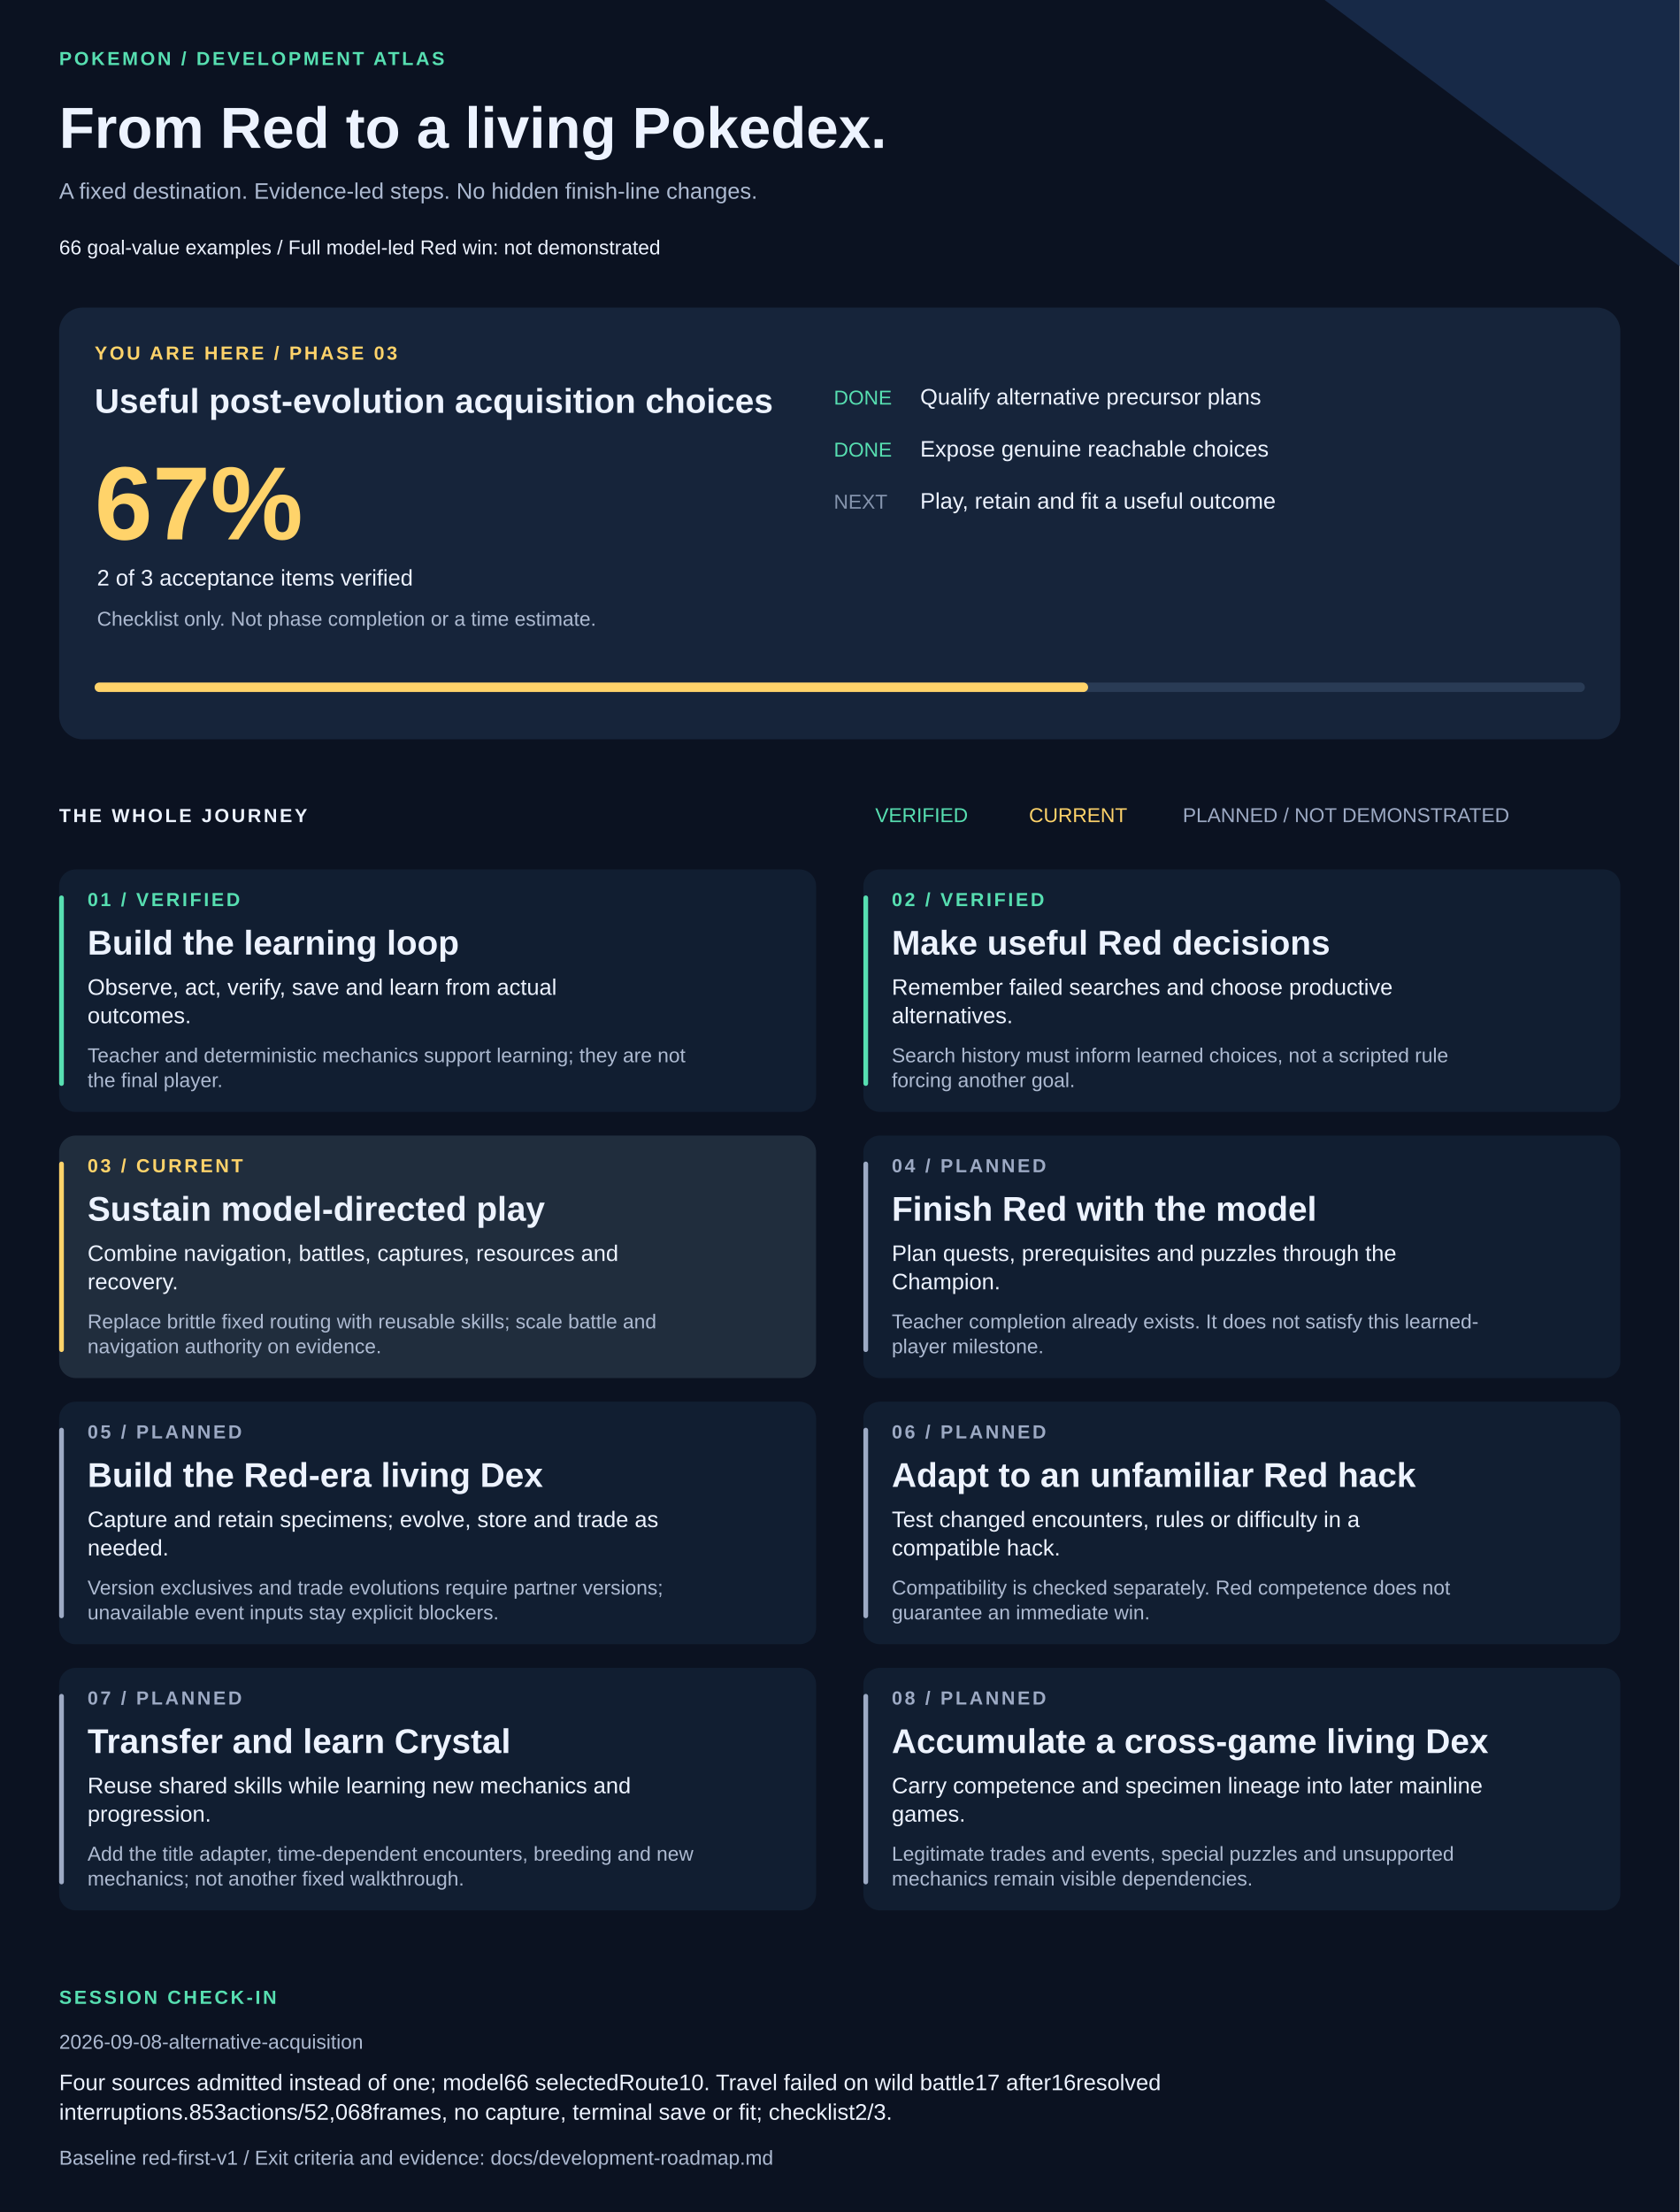
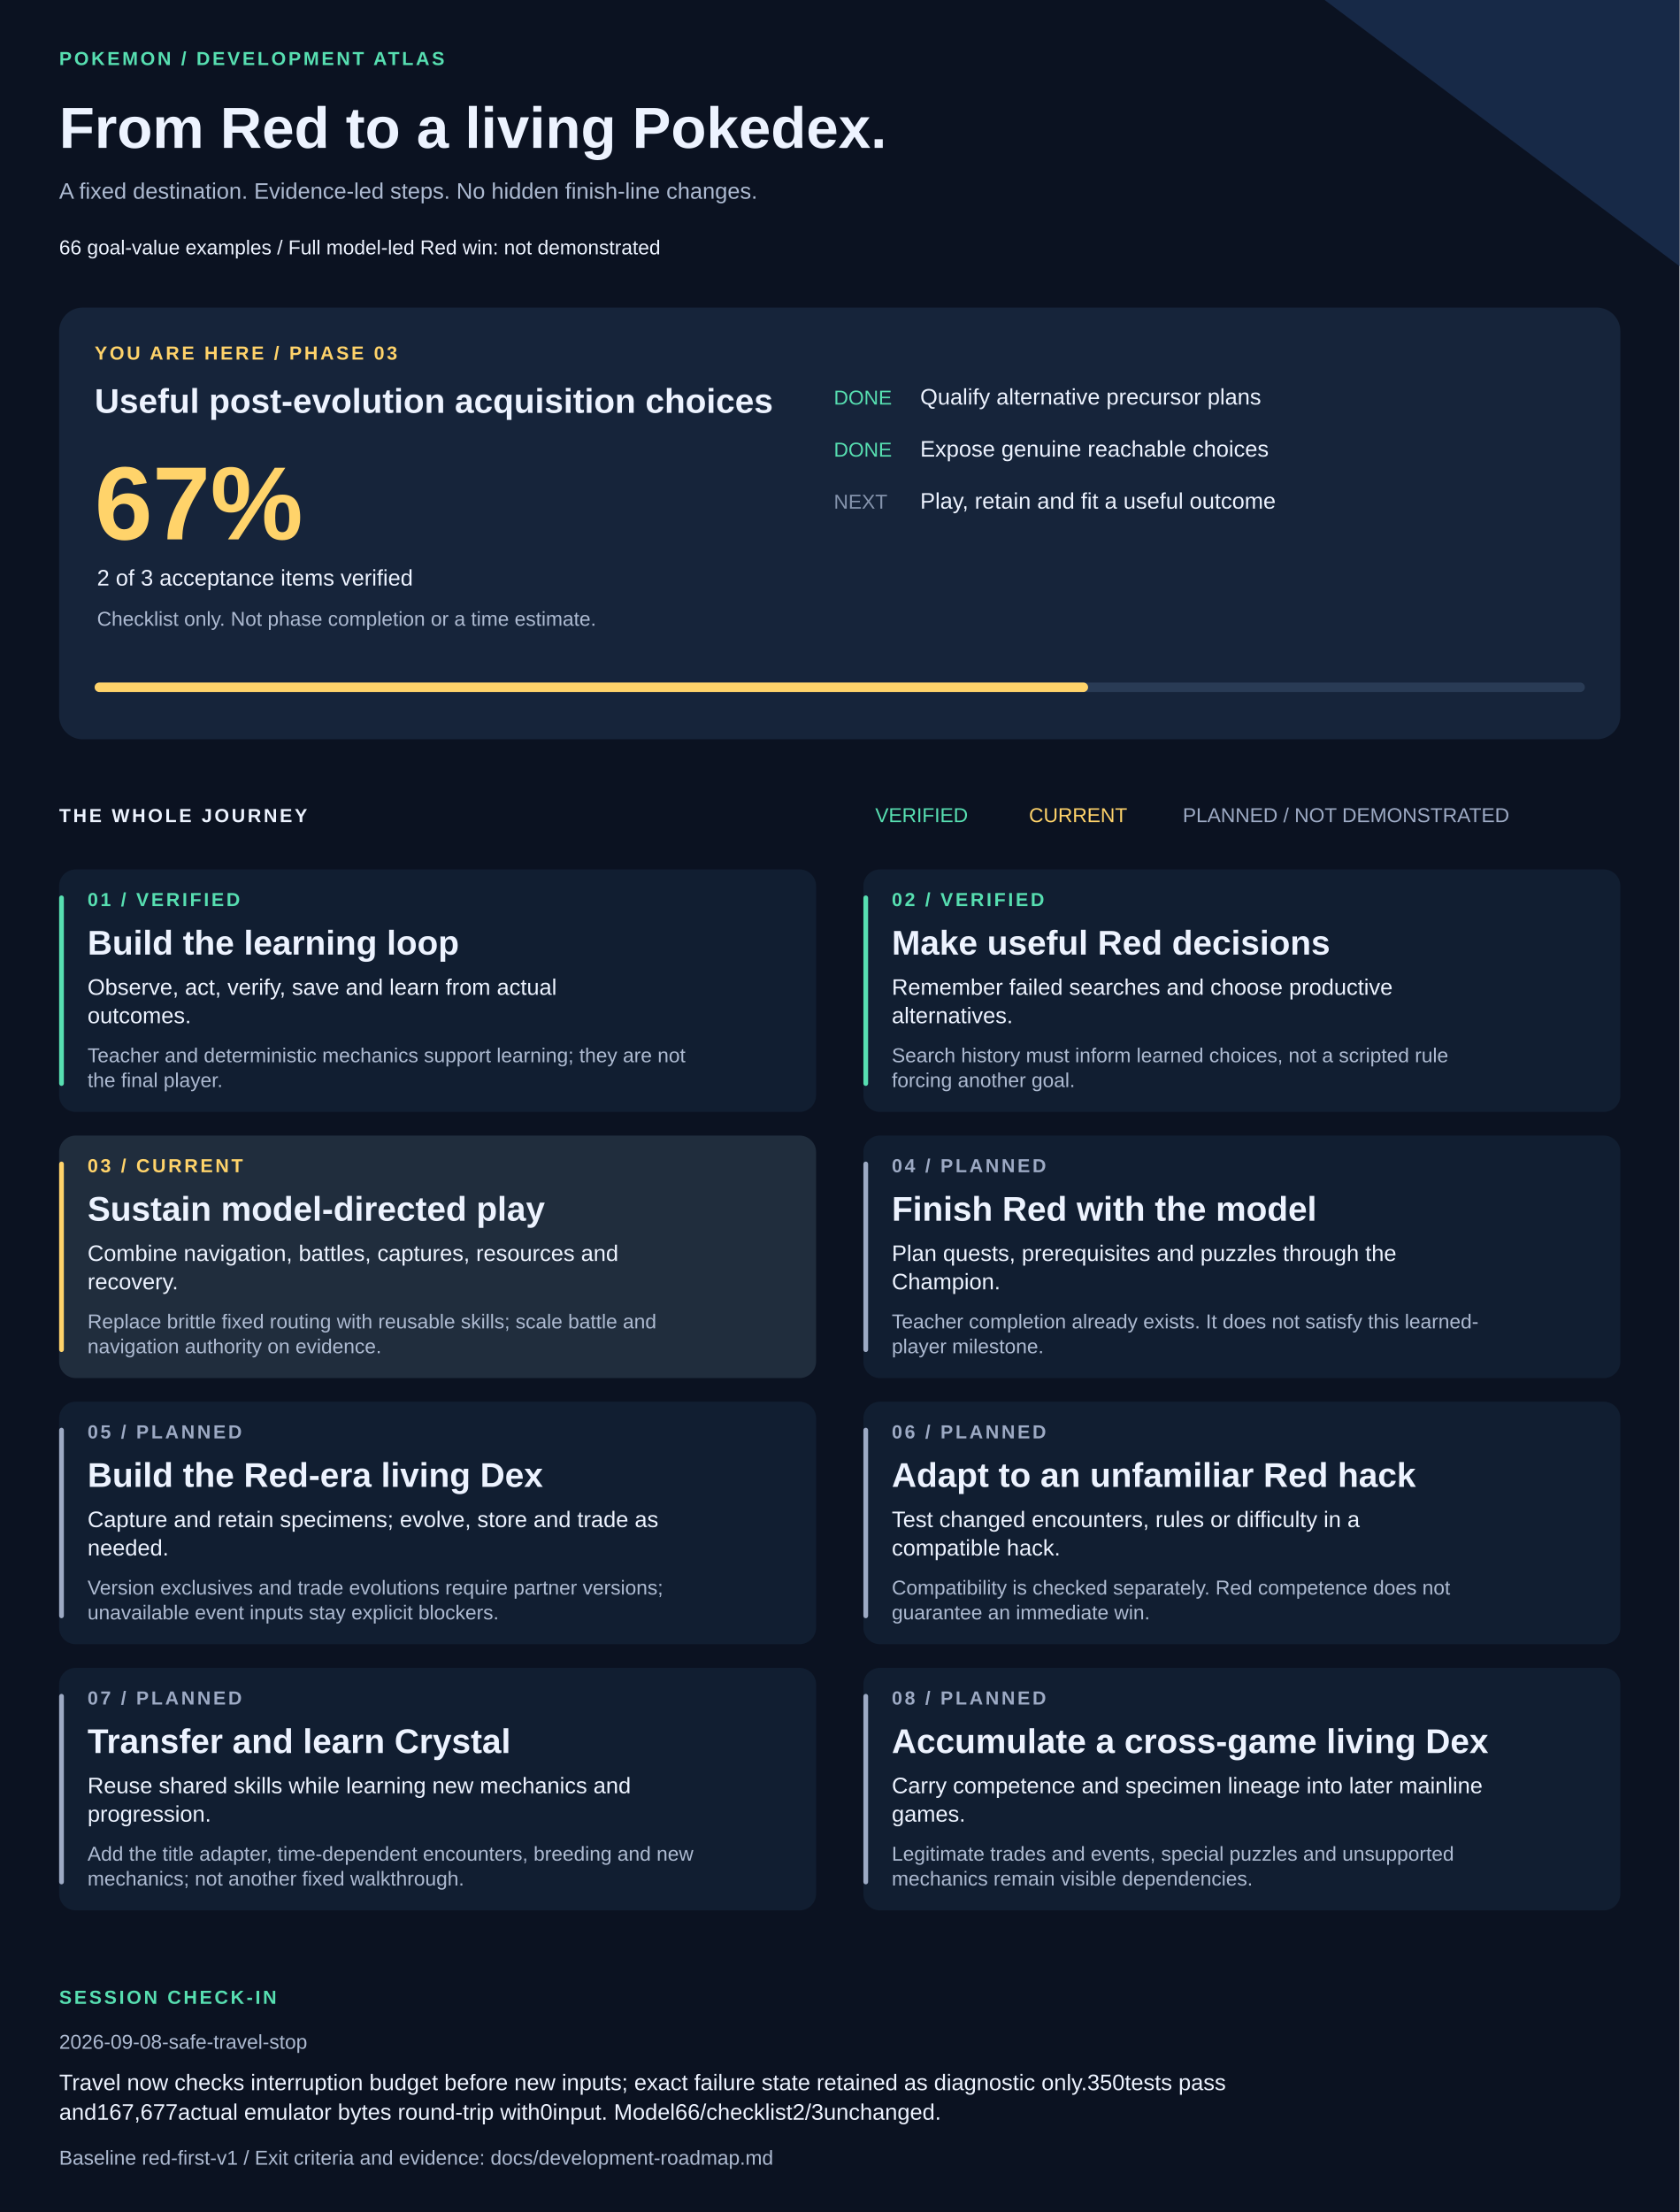
<svg xmlns="http://www.w3.org/2000/svg" width="1420" height="1870" viewBox="0 0 1420 1870" role="img" aria-labelledby="title description">
  <style>text{font-family:Arial,Helvetica,sans-serif;fill:#edf3ff}.muted{fill:#adbad1}.eyebrow{font-size:16px;letter-spacing:2px;font-weight:bold}.heading{font-size:29px;font-weight:bold}.body{font-size:19px}.small{font-size:17px}</style>
  <rect width="1420" height="1870" fill="#0b1221" />
  <path d="M1120 0H1420V225Z" fill="#172947" />
  <text x="50" y="55" class="eyebrow" style="fill:#57dfb1">POKEMON / DEVELOPMENT ATLAS</text>
  <text x="50" y="125" style="font-size:49px;font-weight:bold">From Red to a living Pokedex.</text>
  <text x="50" y="168" class="body muted">A fixed destination. Evidence-led steps. No hidden finish-line changes.</text>
  <text x="50" y="215" class="small">66 goal-value examples  /  Full model-led Red win: not demonstrated</text>
  <rect x="50" y="260" width="1320" height="365" rx="20" fill="#16243a" />
  <text x="80" y="304" class="eyebrow" style="fill:#ffd36a">YOU ARE HERE / PHASE 03</text>
  <text x="80" y="349" class="heading">Useful post-evolution acquisition choices</text>
  <text x="80" y="456" style="font-size:88px;font-weight:bold;fill:#ffd36a">67%</text>
  <text x="82" y="495" class="body">2 of 3 acceptance items verified</text>
  <text x="82" y="529" class="small muted">Checklist only. Not phase completion or a time estimate.</text>
  <text x="705" y="342" class="small" style="fill:#57dfb1">DONE</text>
  <text x="778" y="342" class="body">Qualify alternative precursor plans</text>
  <text x="705" y="386" class="small" style="fill:#57dfb1">DONE</text>
  <text x="778" y="386" class="body">Expose genuine reachable choices</text>
  <text x="705" y="430" class="small" style="fill:#8594ad">NEXT</text>
  <text x="778" y="430" class="body">Play, retain and fit a useful outcome</text>
  <rect x="80" y="577" width="1260" height="8" rx="4" fill="#293b55" />
  <rect x="80" y="577" width="840" height="8" rx="4" fill="#ffd36a" />
  <text x="50" y="695" class="eyebrow">THE WHOLE JOURNEY</text>
  <text x="740" y="695" class="small" style="fill:#57dfb1">VERIFIED</text>
  <text x="870" y="695" class="small" style="fill:#ffd36a">CURRENT</text>
  <text x="1000" y="695" class="small" style="fill:#9daac4">PLANNED / NOT DEMONSTRATED</text>
  <rect x="50" y="735" width="640" height="205" rx="14" fill="#111e31" />
  <rect x="50" y="757" width="4" height="161" rx="2" fill="#57dfb1" />
  <text x="74" y="766" class="eyebrow" style="fill:#57dfb1">01 / VERIFIED</text>
  <text x="74" y="807" class="heading">Build the learning loop</text>
  <text x="74" y="841" class="body">Observe, act, verify, save and learn from actual</text>
  <text x="74" y="865" class="body">outcomes.</text>
  <text x="74" y="898" class="small muted">Teacher and deterministic mechanics support learning; they are not</text>
  <text x="74" y="919" class="small muted">the final player.</text>
  <rect x="730" y="735" width="640" height="205" rx="14" fill="#111e31" />
  <rect x="730" y="757" width="4" height="161" rx="2" fill="#57dfb1" />
  <text x="754" y="766" class="eyebrow" style="fill:#57dfb1">02 / VERIFIED</text>
  <text x="754" y="807" class="heading">Make useful Red decisions</text>
  <text x="754" y="841" class="body">Remember failed searches and choose productive</text>
  <text x="754" y="865" class="body">alternatives.</text>
  <text x="754" y="898" class="small muted">Search history must inform learned choices, not a scripted rule</text>
  <text x="754" y="919" class="small muted">forcing another goal.</text>
  <rect x="50" y="960" width="640" height="205" rx="14" fill="#202d3d" />
  <rect x="50" y="982" width="4" height="161" rx="2" fill="#ffd36a" />
  <text x="74" y="991" class="eyebrow" style="fill:#ffd36a">03 / CURRENT</text>
  <text x="74" y="1032" class="heading">Sustain model-directed play</text>
  <text x="74" y="1066" class="body">Combine navigation, battles, captures, resources and</text>
  <text x="74" y="1090" class="body">recovery.</text>
  <text x="74" y="1123" class="small muted">Replace brittle fixed routing with reusable skills; scale battle and</text>
  <text x="74" y="1144" class="small muted">navigation authority on evidence.</text>
  <rect x="730" y="960" width="640" height="205" rx="14" fill="#111e31" />
  <rect x="730" y="982" width="4" height="161" rx="2" fill="#9daac4" />
  <text x="754" y="991" class="eyebrow" style="fill:#9daac4">04 / PLANNED</text>
  <text x="754" y="1032" class="heading">Finish Red with the model</text>
  <text x="754" y="1066" class="body">Plan quests, prerequisites and puzzles through the</text>
  <text x="754" y="1090" class="body">Champion.</text>
  <text x="754" y="1123" class="small muted">Teacher completion already exists. It does not satisfy this learned-</text>
  <text x="754" y="1144" class="small muted">player milestone.</text>
  <rect x="50" y="1185" width="640" height="205" rx="14" fill="#111e31" />
  <rect x="50" y="1207" width="4" height="161" rx="2" fill="#9daac4" />
  <text x="74" y="1216" class="eyebrow" style="fill:#9daac4">05 / PLANNED</text>
  <text x="74" y="1257" class="heading">Build the Red-era living Dex</text>
  <text x="74" y="1291" class="body">Capture and retain specimens; evolve, store and trade as</text>
  <text x="74" y="1315" class="body">needed.</text>
  <text x="74" y="1348" class="small muted">Version exclusives and trade evolutions require partner versions;</text>
  <text x="74" y="1369" class="small muted">unavailable event inputs stay explicit blockers.</text>
  <rect x="730" y="1185" width="640" height="205" rx="14" fill="#111e31" />
  <rect x="730" y="1207" width="4" height="161" rx="2" fill="#9daac4" />
  <text x="754" y="1216" class="eyebrow" style="fill:#9daac4">06 / PLANNED</text>
  <text x="754" y="1257" class="heading">Adapt to an unfamiliar Red hack</text>
  <text x="754" y="1291" class="body">Test changed encounters, rules or difficulty in a</text>
  <text x="754" y="1315" class="body">compatible hack.</text>
  <text x="754" y="1348" class="small muted">Compatibility is checked separately. Red competence does not</text>
  <text x="754" y="1369" class="small muted">guarantee an immediate win.</text>
  <rect x="50" y="1410" width="640" height="205" rx="14" fill="#111e31" />
  <rect x="50" y="1432" width="4" height="161" rx="2" fill="#9daac4" />
  <text x="74" y="1441" class="eyebrow" style="fill:#9daac4">07 / PLANNED</text>
  <text x="74" y="1482" class="heading">Transfer and learn Crystal</text>
  <text x="74" y="1516" class="body">Reuse shared skills while learning new mechanics and</text>
  <text x="74" y="1540" class="body">progression.</text>
  <text x="74" y="1573" class="small muted">Add the title adapter, time-dependent encounters, breeding and new</text>
  <text x="74" y="1594" class="small muted">mechanics; not another fixed walkthrough.</text>
  <rect x="730" y="1410" width="640" height="205" rx="14" fill="#111e31" />
  <rect x="730" y="1432" width="4" height="161" rx="2" fill="#9daac4" />
  <text x="754" y="1441" class="eyebrow" style="fill:#9daac4">08 / PLANNED</text>
  <text x="754" y="1482" class="heading">Accumulate a cross-game living Dex</text>
  <text x="754" y="1516" class="body">Carry competence and specimen lineage into later mainline</text>
  <text x="754" y="1540" class="body">games.</text>
  <text x="754" y="1573" class="small muted">Legitimate trades and events, special puzzles and unsupported</text>
  <text x="754" y="1594" class="small muted">mechanics remain visible dependencies.</text>
  <text x="50" y="1694" class="eyebrow" style="fill:#57dfb1">SESSION CHECK-IN</text>
-   <text x="50" y="1732" class="small muted">2026-09-08-alternative-acquisition</text>
-   <text x="50" y="1767" class="body">Four sources admitted instead of one; model66 selectedRoute10. Travel failed on wild battle17 after16resolved</text>
-   <text x="50" y="1792" class="body">interruptions.853actions/52,068frames, no capture, terminal save or fit; checklist2/3.</text>
+   <text x="50" y="1732" class="small muted">2026-09-08-safe-travel-stop</text>
+   <text x="50" y="1767" class="body">Travel now checks interruption budget before new inputs; exact failure state retained as diagnostic only.350tests pass</text>
+   <text x="50" y="1792" class="body">and167,677actual emulator bytes round-trip with0input. Model66/checklist2/3unchanged.</text>
  <text x="50" y="1830" class="small muted">Baseline red-first-v1 / Exit criteria and evidence: docs/development-roadmap.md</text>
</svg>
